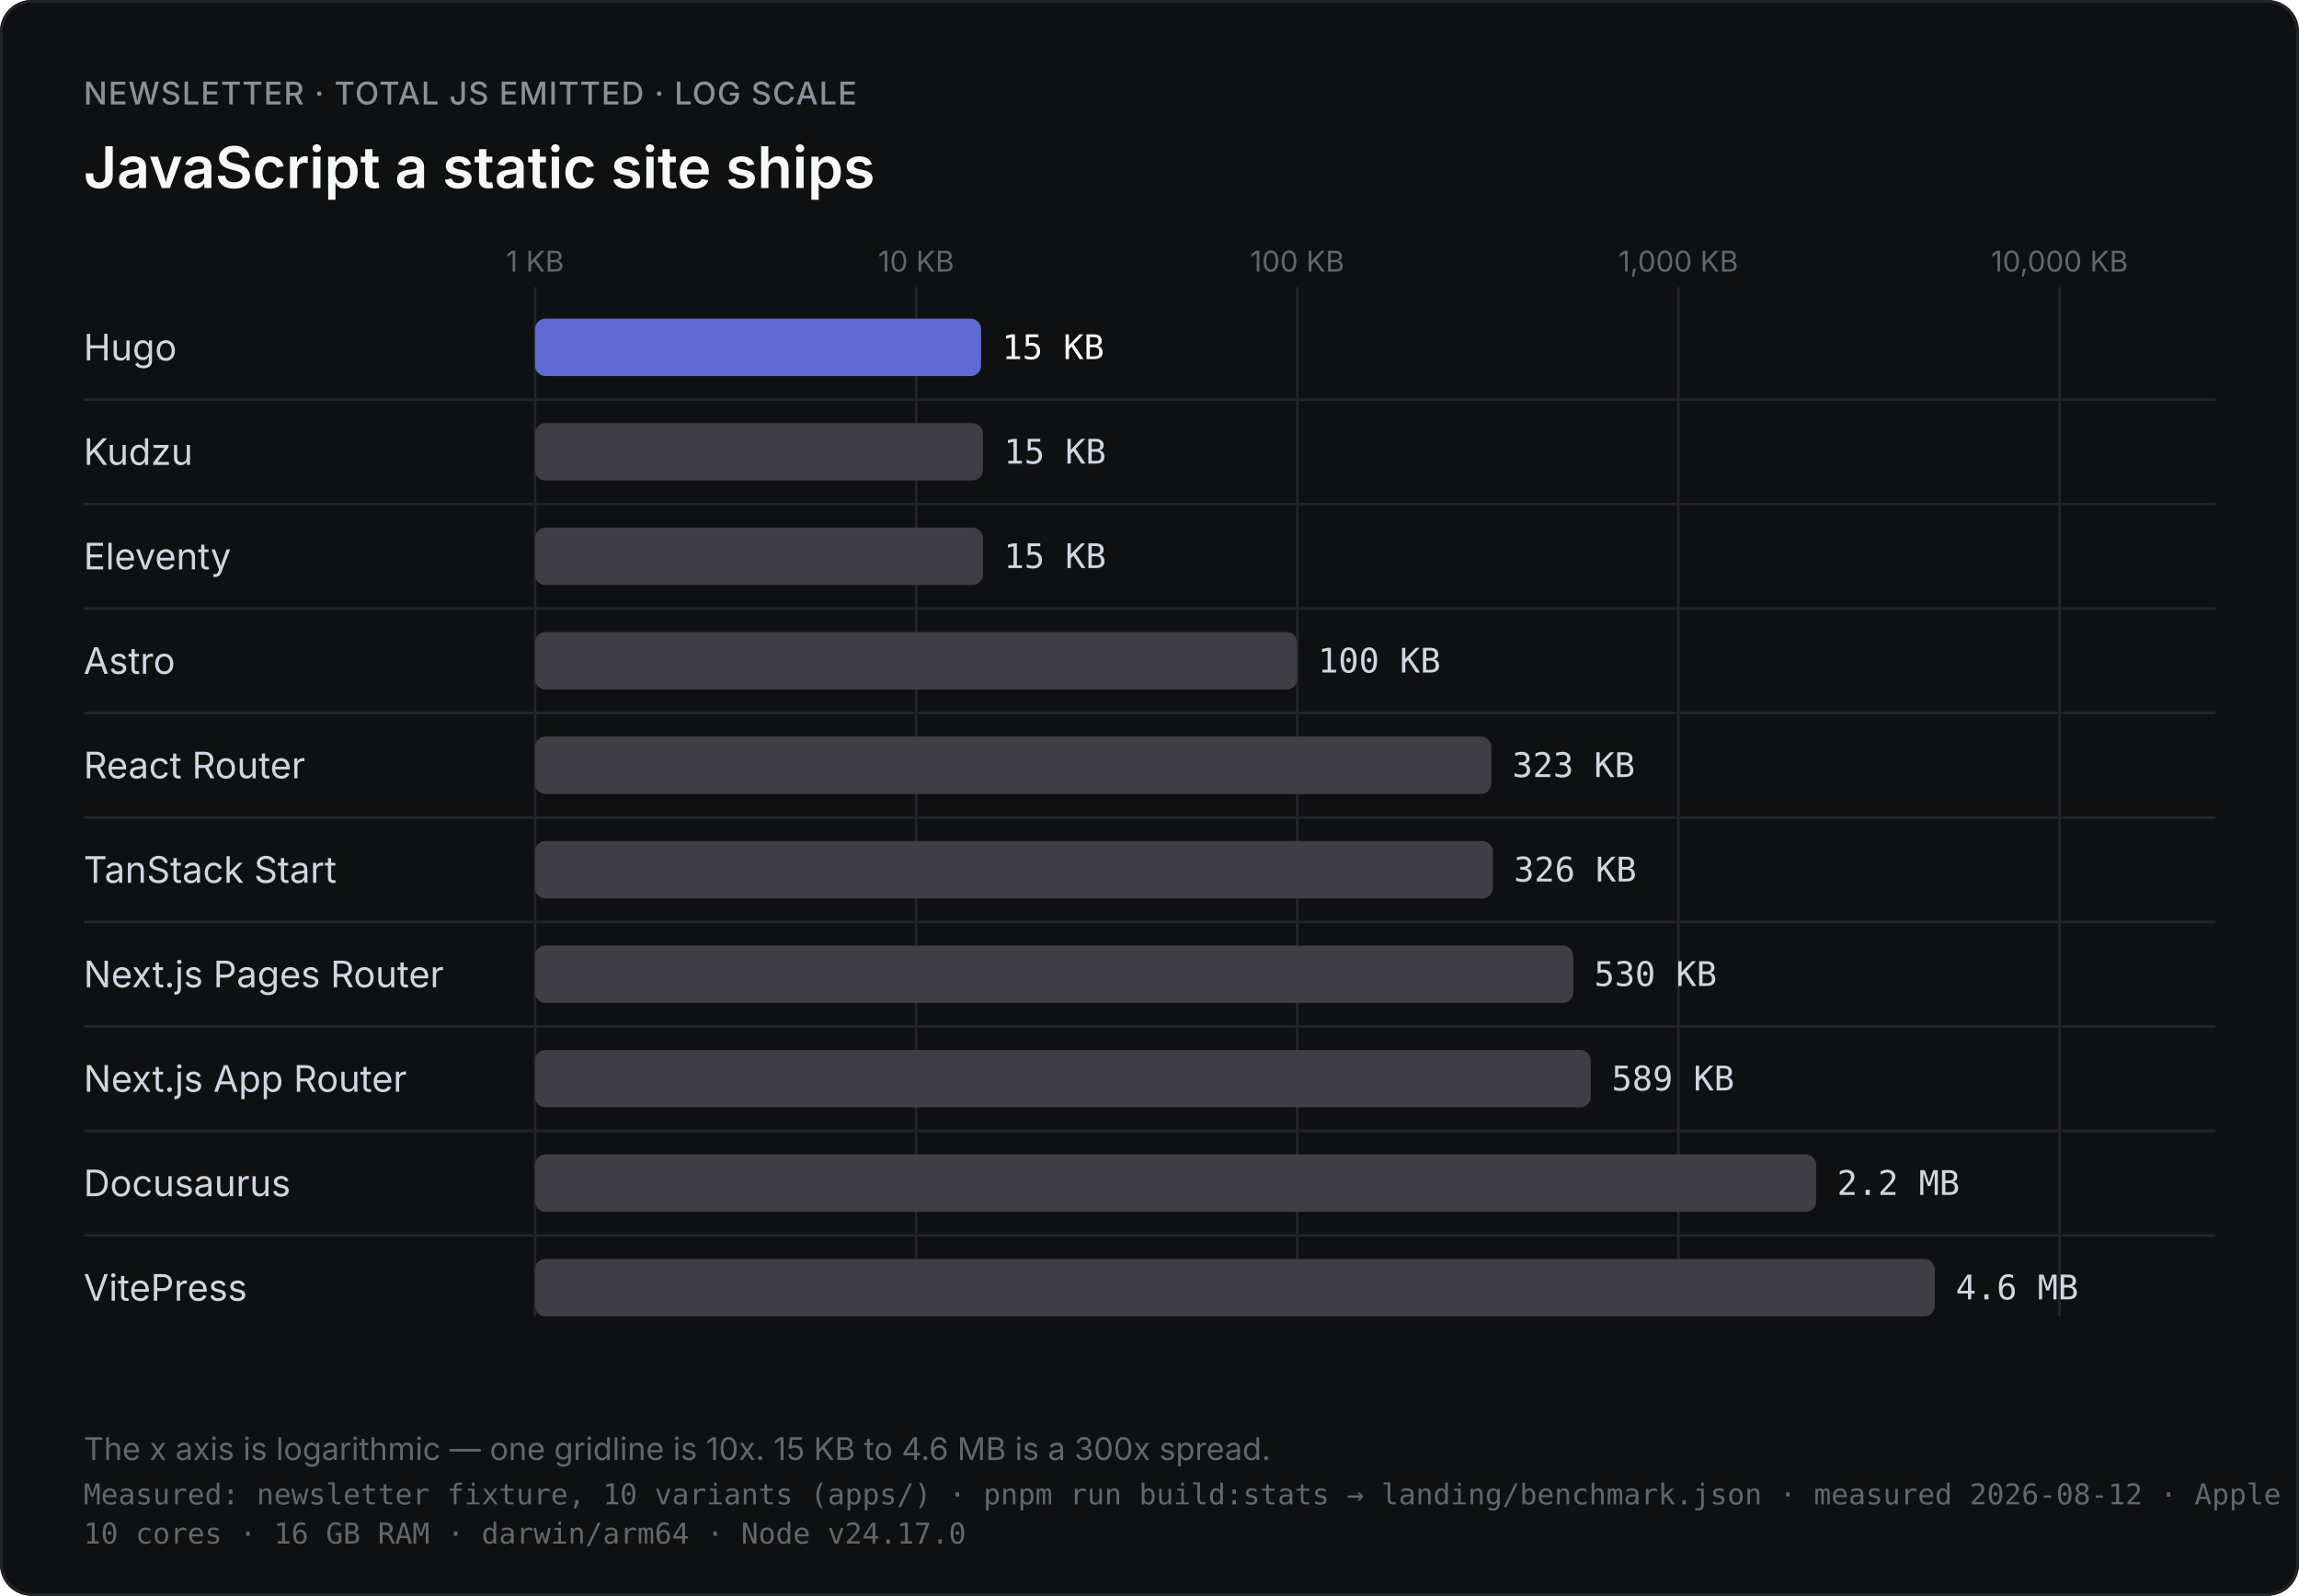
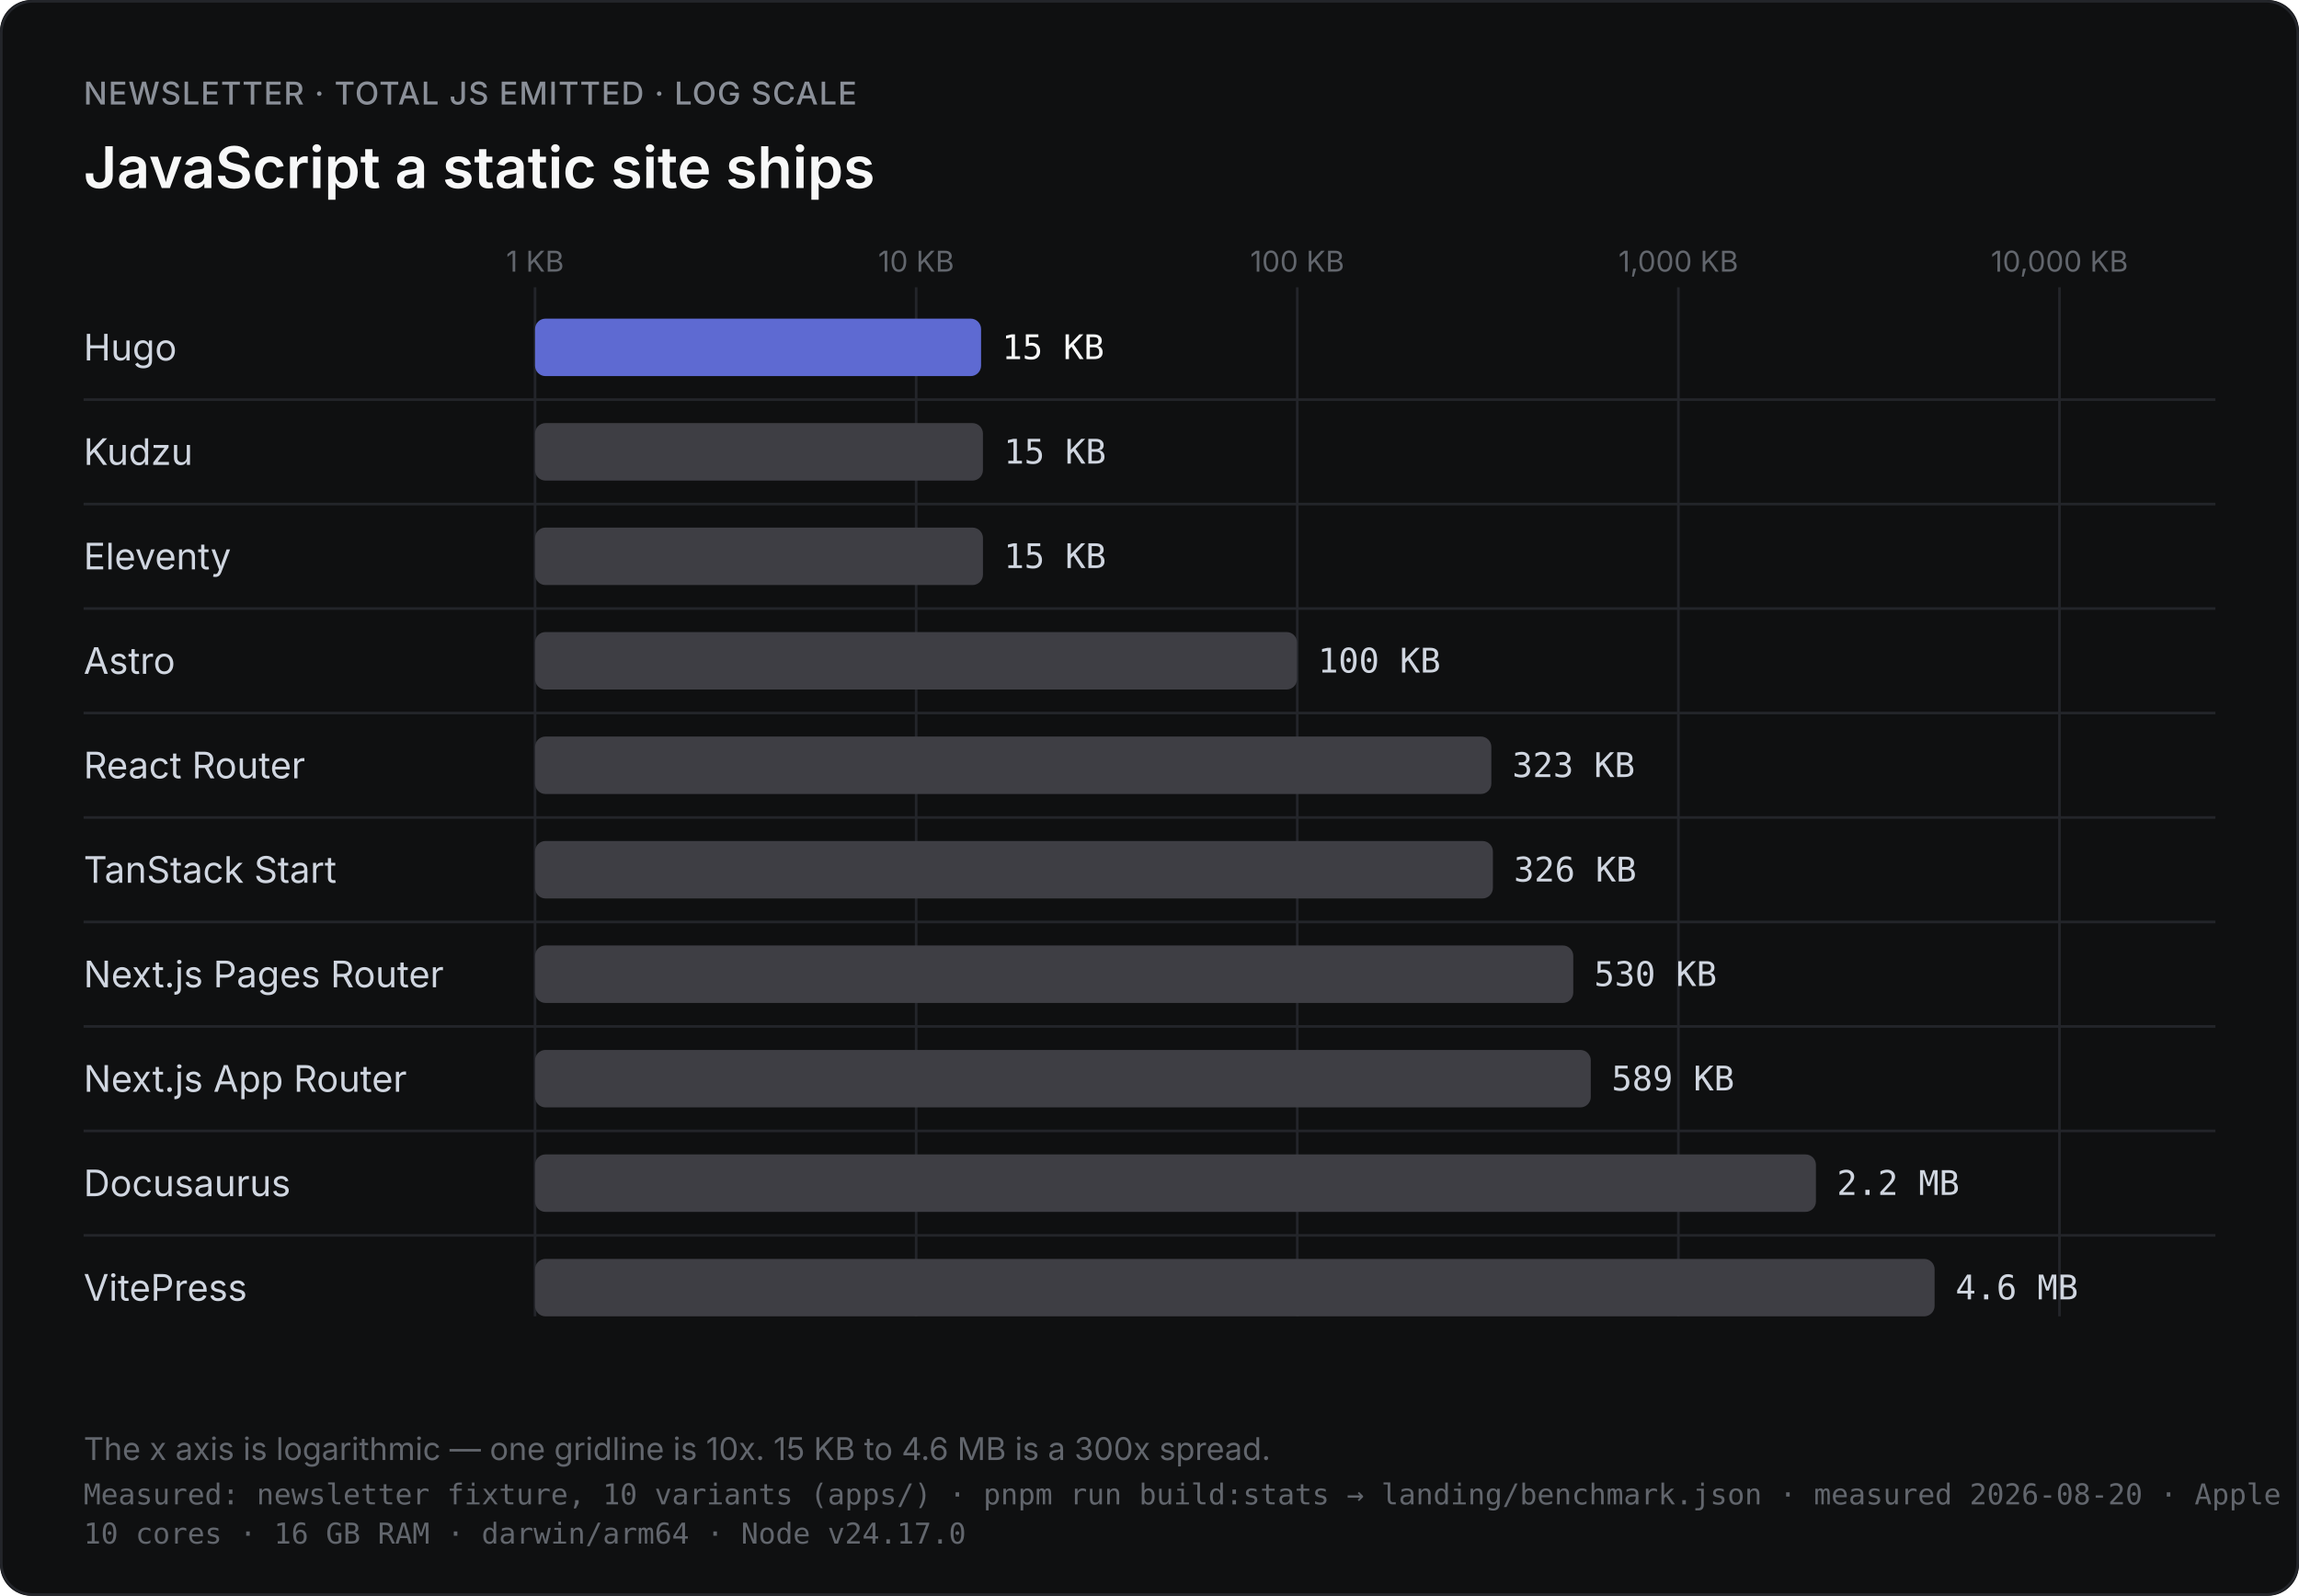
<svg xmlns="http://www.w3.org/2000/svg" width="880" height="611" viewBox="0 0 880 611" role="img" aria-label="JavaScript a static site ships">
  <rect x="0" y="0" width="880" height="611" rx="12" fill="#010102" />
  <rect x="0.5" y="0.5" width="879" height="610" rx="12" fill="#0f1011" stroke="#23252a" stroke-width="1" />
  <text x="32" y="40" font-family="-apple-system, BlinkMacSystemFont, 'SF Pro Display', 'Segoe UI', Inter, Roboto, sans-serif" font-size="12" font-weight="500" fill="#8a8f98" letter-spacing="0.4">NEWSLETTER · TOTAL JS EMITTED · LOG SCALE</text>
  <text x="32" y="72" font-family="-apple-system, BlinkMacSystemFont, 'SF Pro Display', 'Segoe UI', Inter, Roboto, sans-serif" font-size="22" font-weight="600" fill="#f7f8f8">JavaScript a static site ships</text>
  <line x1="204.8" y1="110" x2="204.8" y2="504" stroke="#23252a" stroke-width="1" />
  <text x="204.8" y="104" font-family="-apple-system, BlinkMacSystemFont, 'SF Pro Display', 'Segoe UI', Inter, Roboto, sans-serif" font-size="11" font-weight="400" fill="#62666d" text-anchor="middle">1 KB</text>
  <line x1="350.68" y1="110" x2="350.68" y2="504" stroke="#23252a" stroke-width="1" />
  <text x="350.68" y="104" font-family="-apple-system, BlinkMacSystemFont, 'SF Pro Display', 'Segoe UI', Inter, Roboto, sans-serif" font-size="11" font-weight="400" fill="#62666d" text-anchor="middle">10 KB</text>
  <line x1="496.56" y1="110" x2="496.56" y2="504" stroke="#23252a" stroke-width="1" />
  <text x="496.56" y="104" font-family="-apple-system, BlinkMacSystemFont, 'SF Pro Display', 'Segoe UI', Inter, Roboto, sans-serif" font-size="11" font-weight="400" fill="#62666d" text-anchor="middle">100 KB</text>
  <line x1="642.44" y1="110" x2="642.44" y2="504" stroke="#23252a" stroke-width="1" />
  <text x="642.44" y="104" font-family="-apple-system, BlinkMacSystemFont, 'SF Pro Display', 'Segoe UI', Inter, Roboto, sans-serif" font-size="11" font-weight="400" fill="#62666d" text-anchor="middle">1,000 KB</text>
  <line x1="788.32" y1="110" x2="788.32" y2="504" stroke="#23252a" stroke-width="1" />
  <text x="788.32" y="104" font-family="-apple-system, BlinkMacSystemFont, 'SF Pro Display', 'Segoe UI', Inter, Roboto, sans-serif" font-size="11" font-weight="400" fill="#62666d" text-anchor="middle">10,000 KB</text>
  <text x="32" y="138" font-family="-apple-system, BlinkMacSystemFont, 'SF Pro Display', 'Segoe UI', Inter, Roboto, sans-serif" font-size="14" font-weight="400" fill="#d0d6e0">Hugo</text>
  <rect x="204.8" y="122" width="170.73" height="22" rx="4" fill="#5e6ad2" />
  <text x="383.529" y="137.5" font-family="ui-monospace, SFMono-Regular, 'SF Mono', Menlo, monospace" font-size="13" font-weight="400" fill="#f7f8f8">15 KB</text>
  <line x1="32" y1="153" x2="848" y2="153" stroke="#23252a" stroke-width="1" />
  <text x="32" y="178" font-family="-apple-system, BlinkMacSystemFont, 'SF Pro Display', 'Segoe UI', Inter, Roboto, sans-serif" font-size="14" font-weight="400" fill="#d0d6e0">Kudzu</text>
  <rect x="204.8" y="162" width="171.44" height="22" rx="4" fill="#3e3e44" />
  <text x="384.24" y="177.5" font-family="ui-monospace, SFMono-Regular, 'SF Mono', Menlo, monospace" font-size="13" font-weight="400" fill="#d0d6e0">15 KB</text>
  <line x1="32" y1="193" x2="848" y2="193" stroke="#23252a" stroke-width="1" />
  <text x="32" y="218" font-family="-apple-system, BlinkMacSystemFont, 'SF Pro Display', 'Segoe UI', Inter, Roboto, sans-serif" font-size="14" font-weight="400" fill="#d0d6e0">Eleventy</text>
  <rect x="204.8" y="202" width="171.45" height="22" rx="4" fill="#3e3e44" />
  <text x="384.248" y="217.5" font-family="ui-monospace, SFMono-Regular, 'SF Mono', Menlo, monospace" font-size="13" font-weight="400" fill="#d0d6e0">15 KB</text>
  <line x1="32" y1="233" x2="848" y2="233" stroke="#23252a" stroke-width="1" />
  <text x="32" y="258" font-family="-apple-system, BlinkMacSystemFont, 'SF Pro Display', 'Segoe UI', Inter, Roboto, sans-serif" font-size="14" font-weight="400" fill="#d0d6e0">Astro</text>
  <rect x="204.8" y="242" width="291.67" height="22" rx="4" fill="#3e3e44" />
  <text x="504.471" y="257.5" font-family="ui-monospace, SFMono-Regular, 'SF Mono', Menlo, monospace" font-size="13" font-weight="400" fill="#d0d6e0">100 KB</text>
  <line x1="32" y1="273" x2="848" y2="273" stroke="#23252a" stroke-width="1" />
  <text x="32" y="298" font-family="-apple-system, BlinkMacSystemFont, 'SF Pro Display', 'Segoe UI', Inter, Roboto, sans-serif" font-size="14" font-weight="400" fill="#d0d6e0">React Router</text>
  <rect x="204.8" y="282" width="366.05" height="22" rx="4" fill="#3e3e44" />
  <text x="578.851" y="297.5" font-family="ui-monospace, SFMono-Regular, 'SF Mono', Menlo, monospace" font-size="13" font-weight="400" fill="#d0d6e0">323 KB</text>
  <line x1="32" y1="313" x2="848" y2="313" stroke="#23252a" stroke-width="1" />
  <text x="32" y="338" font-family="-apple-system, BlinkMacSystemFont, 'SF Pro Display', 'Segoe UI', Inter, Roboto, sans-serif" font-size="14" font-weight="400" fill="#d0d6e0">TanStack Start</text>
  <rect x="204.8" y="322" width="366.64" height="22" rx="4" fill="#3e3e44" />
  <text x="579.444" y="337.5" font-family="ui-monospace, SFMono-Regular, 'SF Mono', Menlo, monospace" font-size="13" font-weight="400" fill="#d0d6e0">326 KB</text>
  <line x1="32" y1="353" x2="848" y2="353" stroke="#23252a" stroke-width="1" />
  <text x="32" y="378" font-family="-apple-system, BlinkMacSystemFont, 'SF Pro Display', 'Segoe UI', Inter, Roboto, sans-serif" font-size="14" font-weight="400" fill="#d0d6e0">Next.js Pages Router</text>
  <rect x="204.8" y="362" width="397.41" height="22" rx="4" fill="#3e3e44" />
  <text x="610.208" y="377.5" font-family="ui-monospace, SFMono-Regular, 'SF Mono', Menlo, monospace" font-size="13" font-weight="400" fill="#d0d6e0">530 KB</text>
  <line x1="32" y1="393" x2="848" y2="393" stroke="#23252a" stroke-width="1" />
  <text x="32" y="418" font-family="-apple-system, BlinkMacSystemFont, 'SF Pro Display', 'Segoe UI', Inter, Roboto, sans-serif" font-size="14" font-weight="400" fill="#d0d6e0">Next.js App Router</text>
  <rect x="204.8" y="402" width="404.11" height="22" rx="4" fill="#3e3e44" />
  <text x="616.907" y="417.5" font-family="ui-monospace, SFMono-Regular, 'SF Mono', Menlo, monospace" font-size="13" font-weight="400" fill="#d0d6e0">589 KB</text>
  <line x1="32" y1="433" x2="848" y2="433" stroke="#23252a" stroke-width="1" />
  <text x="32" y="458" font-family="-apple-system, BlinkMacSystemFont, 'SF Pro Display', 'Segoe UI', Inter, Roboto, sans-serif" font-size="14" font-weight="400" fill="#d0d6e0">Docusaurus</text>
-   <rect x="204.8" y="442" width="490.37" height="22" rx="4" fill="#3e3e44" />
-   <text x="703.171" y="457.5" font-family="ui-monospace, SFMono-Regular, 'SF Mono', Menlo, monospace" font-size="13" font-weight="400" fill="#d0d6e0">2.2 MB</text>
+   <rect x="204.8" y="442" width="490.29" height="22" rx="4" fill="#3e3e44" />
+   <text x="703.086" y="457.5" font-family="ui-monospace, SFMono-Regular, 'SF Mono', Menlo, monospace" font-size="13" font-weight="400" fill="#d0d6e0">2.2 MB</text>
  <line x1="32" y1="473" x2="848" y2="473" stroke="#23252a" stroke-width="1" />
  <text x="32" y="498" font-family="-apple-system, BlinkMacSystemFont, 'SF Pro Display', 'Segoe UI', Inter, Roboto, sans-serif" font-size="14" font-weight="400" fill="#d0d6e0">VitePress</text>
-   <rect x="204.8" y="482" width="535.81" height="22" rx="4" fill="#3e3e44" />
-   <text x="748.615" y="497.5" font-family="ui-monospace, SFMono-Regular, 'SF Mono', Menlo, monospace" font-size="13" font-weight="400" fill="#d0d6e0">4.6 MB</text>
-   <text x="32" y="576" font-family="ui-monospace, SFMono-Regular, 'SF Mono', Menlo, monospace" font-size="11" font-weight="400" fill="#62666d">Measured: newsletter fixture, 10 variants (apps/) · pnpm run build:stats → landing/benchmark.json · measured 2026-08-12 · Apple M4 ·</text>
+   <rect x="204.8" y="482" width="535.72" height="22" rx="4" fill="#3e3e44" />
+   <text x="748.516" y="497.5" font-family="ui-monospace, SFMono-Regular, 'SF Mono', Menlo, monospace" font-size="13" font-weight="400" fill="#d0d6e0">4.6 MB</text>
+   <text x="32" y="576" font-family="ui-monospace, SFMono-Regular, 'SF Mono', Menlo, monospace" font-size="11" font-weight="400" fill="#62666d">Measured: newsletter fixture, 10 variants (apps/) · pnpm run build:stats → landing/benchmark.json · measured 2026-08-20 · Apple M4 ·</text>
  <text x="32" y="591" font-family="ui-monospace, SFMono-Regular, 'SF Mono', Menlo, monospace" font-size="11" font-weight="400" fill="#62666d">10 cores · 16 GB RAM · darwin/arm64 · Node v24.17.0</text>
  <text x="32" y="559" font-family="-apple-system, BlinkMacSystemFont, 'SF Pro Display', 'Segoe UI', Inter, Roboto, sans-serif" font-size="12" font-weight="400" fill="#62666d">The x axis is logarithmic — one gridline is 10x. 15 KB to 4.6 MB is a 300x spread.</text>
</svg>
